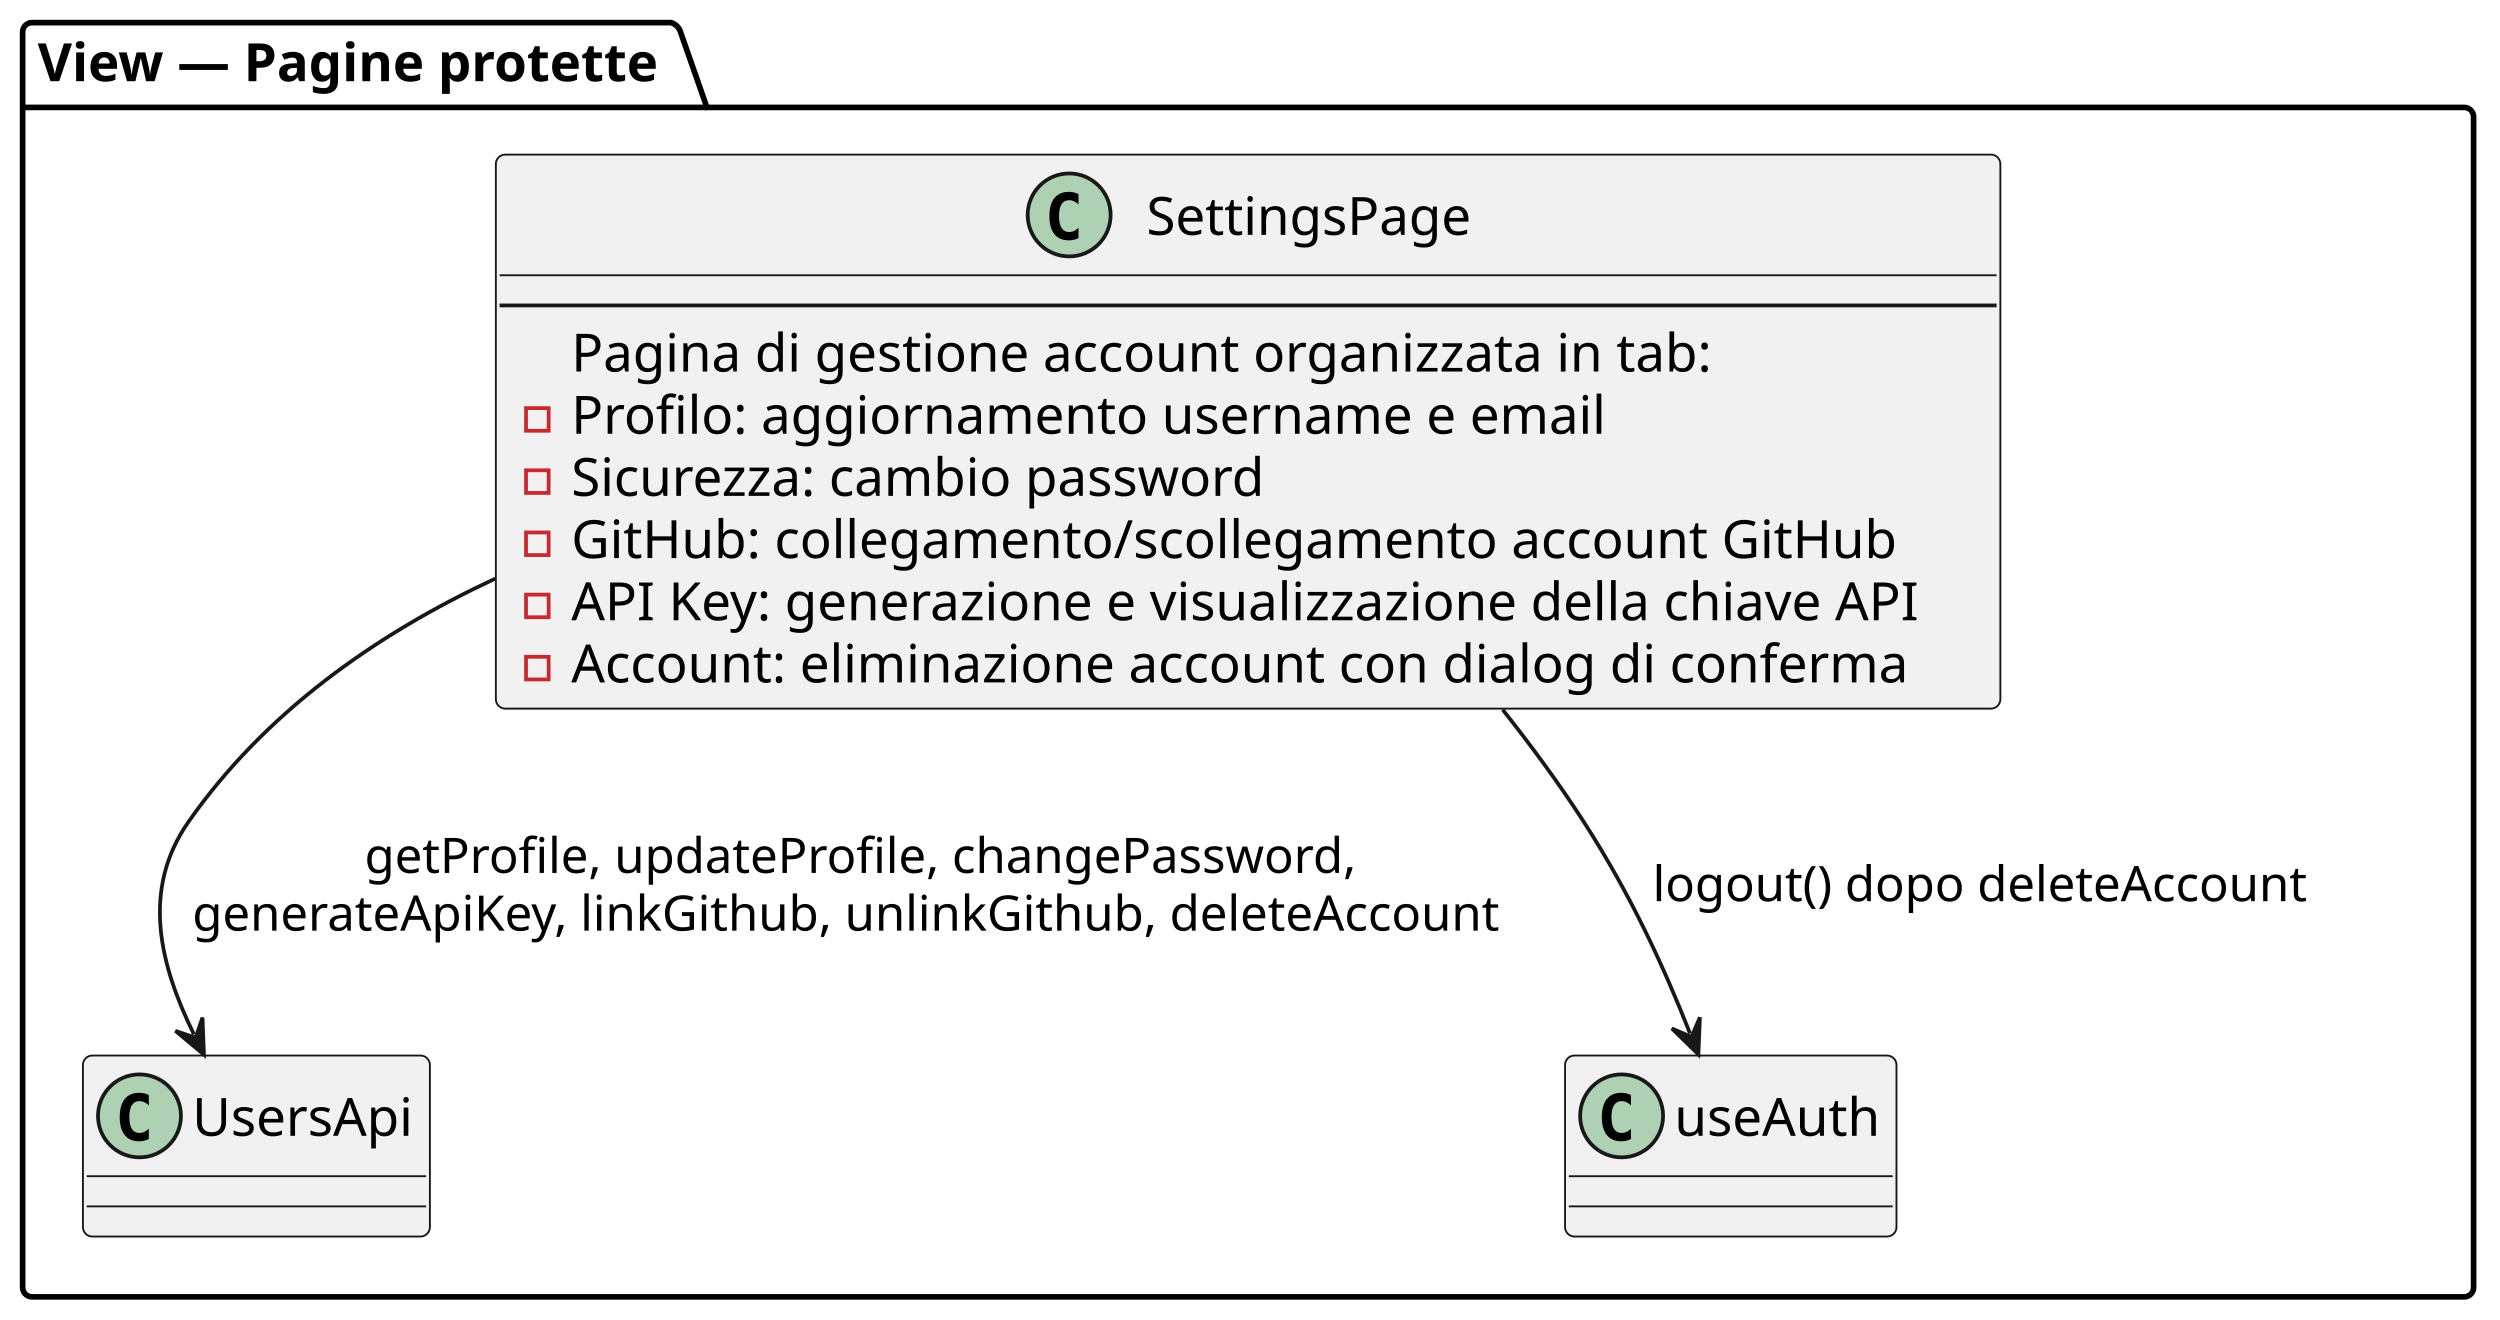
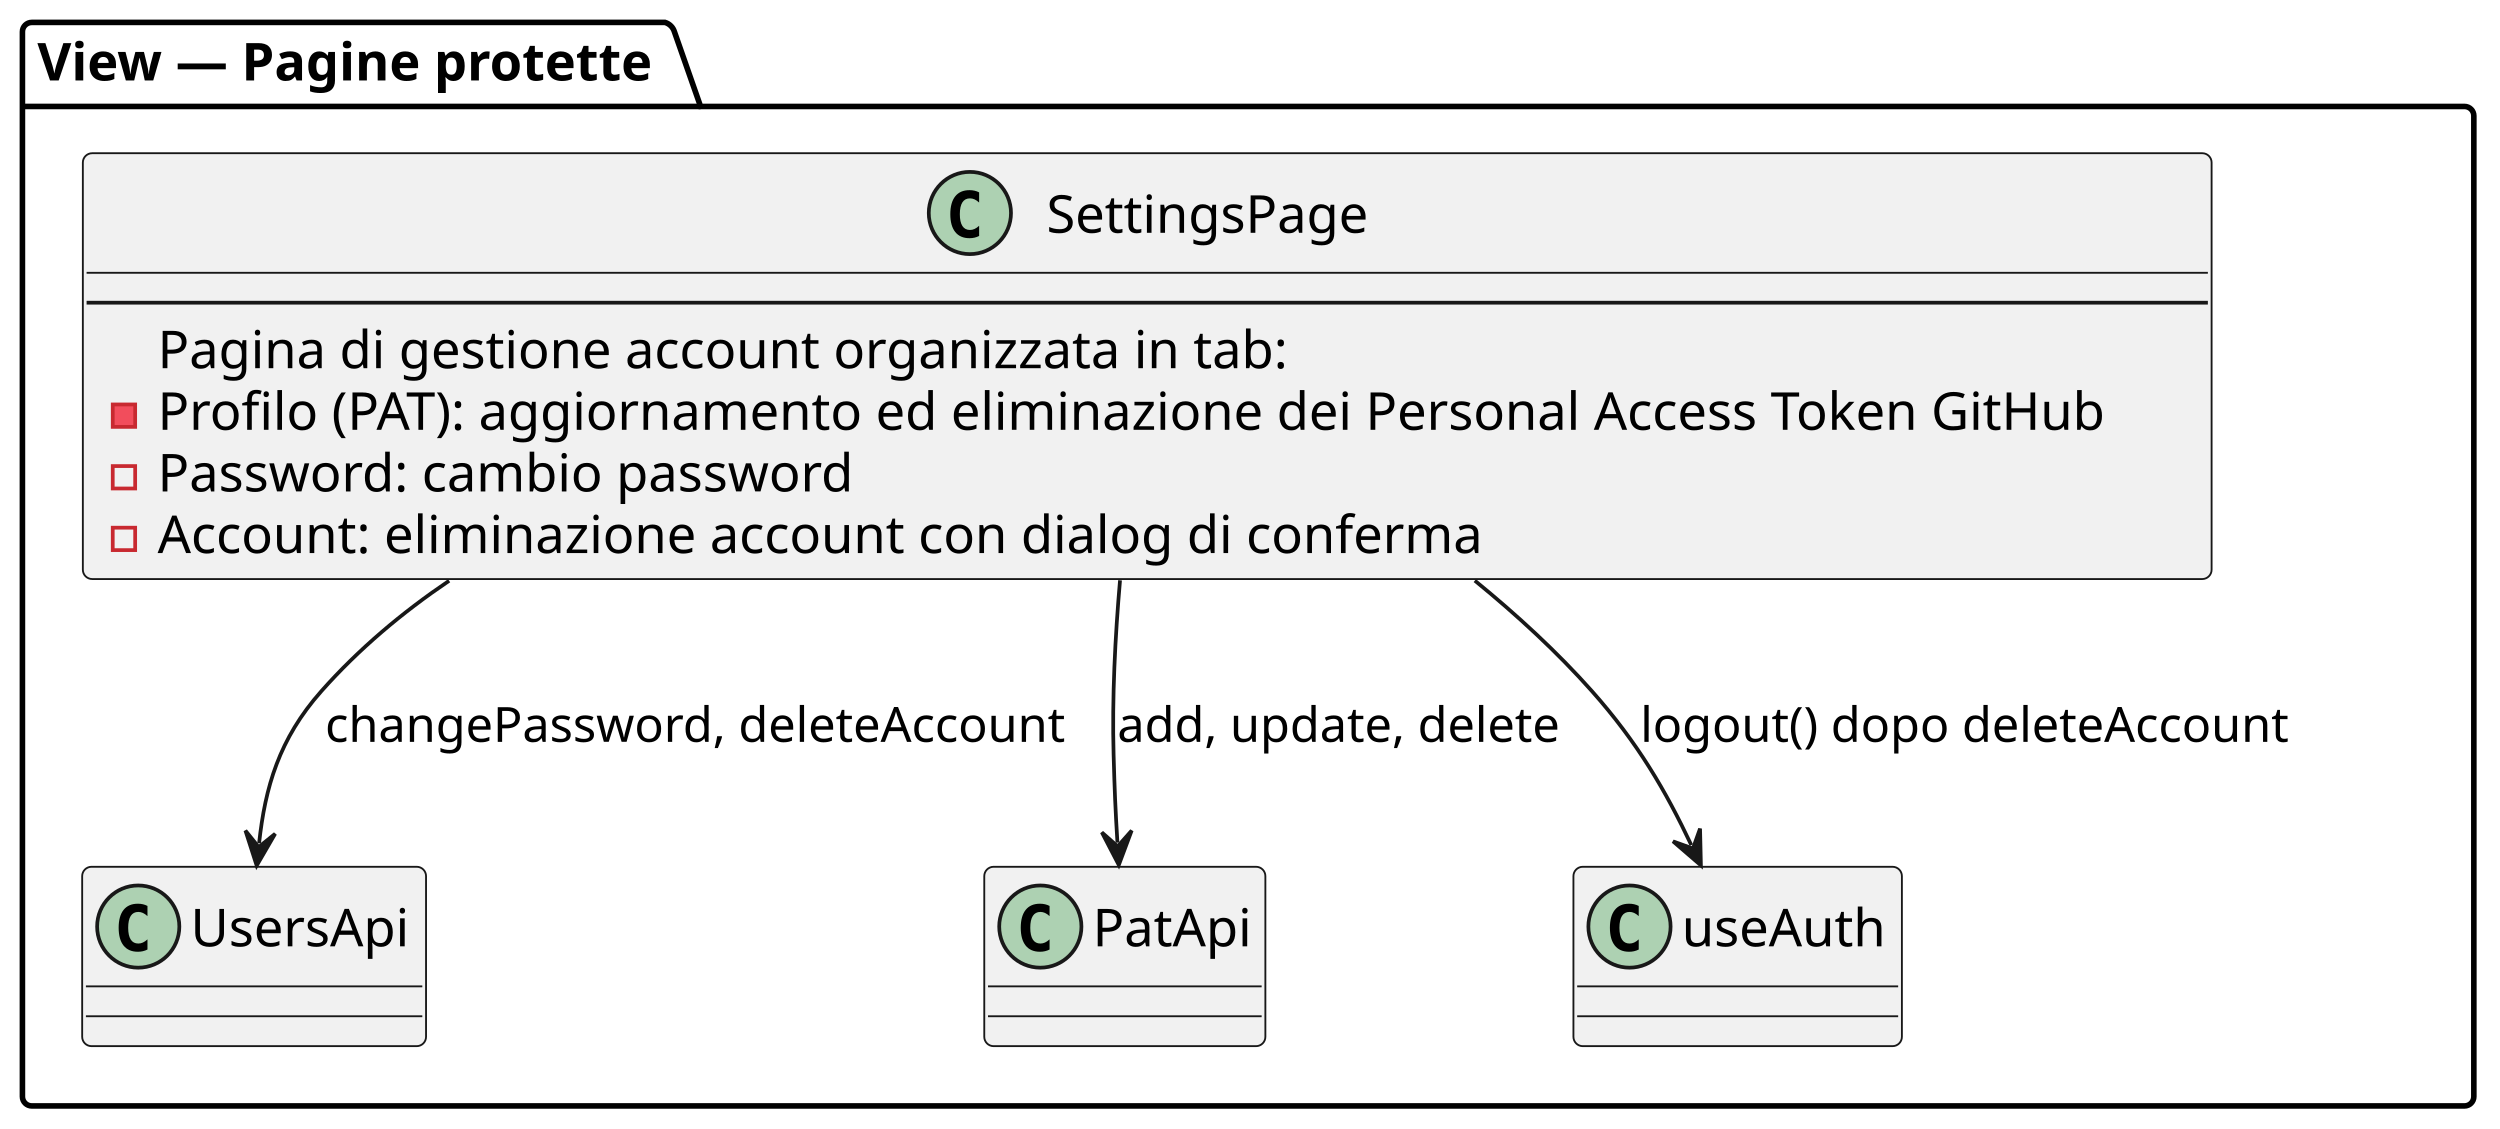
- <svg xmlns="http://www.w3.org/2000/svg" contentStyleType="text/css" data-diagram-type="CLASS" height="350px" preserveAspectRatio="none" style="width:663px;height:350px;background:#FFFFFF;" version="1.1" viewBox="0 0 663 350" width="663px" zoomAndPan="magnify">
+ <svg xmlns="http://www.w3.org/2000/svg" contentStyleType="text/css" data-diagram-type="CLASS" height="302px" preserveAspectRatio="none" style="width:669px;height:302px;background:#FFFFFF;" version="1.1" viewBox="0 0 669 302" width="669px" zoomAndPan="magnify">
  <defs />
  <g>
    <g class="cluster" data-qualified-name="View . Pagine protette" data-source-line="1" id="ent0002">
-       <path d="M8.5,6 L177.972,6 A3.75,3.75 0 0 1 180.472,8.5 L187.472,28.488 L653.5,28.488 A2.5,2.5 0 0 1 656,30.988 L656,341.43 A2.5,2.5 0 0 1 653.5,343.93 L8.5,343.93 A2.5,2.5 0 0 1 6,341.43 L6,8.5 A2.5,2.5 0 0 1 8.5,6" fill="none" style="stroke:#000000;stroke-width:1.5;" />
+       <path d="M8.5,6 L177.972,6 A3.75,3.75 0 0 1 180.472,8.5 L187.472,28.488 L659.5,28.488 A2.5,2.5 0 0 1 662,30.988 L662,293.45 A2.5,2.5 0 0 1 659.5,295.95 L8.5,295.95 A2.5,2.5 0 0 1 6,293.45 L6,8.5 A2.5,2.5 0 0 1 8.5,6" fill="none" style="stroke:#000000;stroke-width:1.5;" />
      <line style="stroke:#000000;stroke-width:1.5;" x1="6" x2="187.472" y1="28.488" y2="28.488" />
      <text fill="#000000" font-family="sans-serif" font-size="14" font-weight="bold" lengthAdjust="spacing" textLength="168.472" x="10" y="21.535">View — Pagine protette</text>
    </g>
    <g class="entity" data-qualified-name="View . Pagine protette.SettingsPage" data-source-line="2" id="ent0003">
-       <rect fill="#F1F1F1" height="146.93" rx="2.5" ry="2.5" style="stroke:#181818;stroke-width:0.5;" width="398.996" x="131.5" y="41" />
-       <ellipse cx="283.541" cy="57" fill="#ADD1B2" rx="11" ry="11" style="stroke:#181818;stroke-width:1;" />
-       <path d="M286.015,63.143 Q285.434,63.442 284.794,63.591 Q284.155,63.741 283.45,63.741 Q280.943,63.741 279.623,62.089 Q278.303,60.437 278.303,57.316 Q278.303,54.187 279.623,52.535 Q280.943,50.883 283.45,50.883 Q284.155,50.883 284.803,51.032 Q285.45,51.182 286.015,51.48 L286.015,54.203 Q285.384,53.622 284.79,53.352 Q284.197,53.083 283.566,53.083 Q282.221,53.083 281.536,54.149 Q280.852,55.216 280.852,57.316 Q280.852,59.408 281.536,60.474 Q282.221,61.541 283.566,61.541 Q284.197,61.541 284.79,61.271 Q285.384,61.002 286.015,60.42 Z " fill="#000000" />
-       <text fill="#000000" font-family="sans-serif" font-size="14" lengthAdjust="spacing" textLength="86.413" x="304.041" y="62.291">SettingsPage</text>
-       <line style="stroke:#181818;stroke-width:0.5;" x1="132.5" x2="529.496" y1="73" y2="73" />
-       <line style="stroke:#181818;stroke-width:1;" x1="132.5" x2="529.496" y1="81" y2="81" />
-       <text fill="#000000" font-family="sans-serif" font-size="14" lengthAdjust="spacing" textLength="314.644" x="151.5" y="98.535">Pagina di gestione account organizzata in tab:</text>
+       <rect fill="#F1F1F1" height="113.953" rx="2.5" ry="2.5" style="stroke:#181818;stroke-width:0.5;" width="569.655" x="22.17" y="41" />
+       <ellipse cx="259.541" cy="57" fill="#ADD1B2" rx="11" ry="11" style="stroke:#181818;stroke-width:1;" />
+       <path d="M262.014,63.143 Q261.433,63.442 260.794,63.591 Q260.155,63.741 259.449,63.741 Q256.942,63.741 255.623,62.089 Q254.303,60.437 254.303,57.316 Q254.303,54.187 255.623,52.535 Q256.942,50.883 259.449,50.883 Q260.155,50.883 260.802,51.032 Q261.45,51.182 262.014,51.48 L262.014,54.203 Q261.383,53.622 260.79,53.352 Q260.196,53.083 259.565,53.083 Q258.221,53.083 257.536,54.149 Q256.851,55.216 256.851,57.316 Q256.851,59.408 257.536,60.474 Q258.221,61.541 259.565,61.541 Q260.196,61.541 260.79,61.271 Q261.383,61.002 262.014,60.42 Z " fill="#000000" />
+       <text fill="#000000" font-family="sans-serif" font-size="14" lengthAdjust="spacing" textLength="86.413" x="280.041" y="62.291">SettingsPage</text>
+       <line style="stroke:#181818;stroke-width:0.5;" x1="23.17" x2="590.825" y1="73" y2="73" />
+       <line style="stroke:#181818;stroke-width:1;" x1="23.17" x2="590.825" y1="81" y2="81" />
+       <text fill="#000000" font-family="sans-serif" font-size="14" lengthAdjust="spacing" textLength="314.644" x="42.17" y="98.535">Pagina di gestione account organizzata in tab:</text>
+       <g data-visibility-modifier="PRIVATE_METHOD">
+         <rect fill="#F24D5C" height="6" style="stroke:#C82930;stroke-width:1;" width="6" x="30.17" y="108.232" />
+       </g>
+       <text fill="#000000" font-family="sans-serif" font-size="14" lengthAdjust="spacing" textLength="543.655" x="42.17" y="115.023">Profilo (PAT): aggiornamento ed eliminazione dei Personal Access Token GitHub</text>
      <g data-visibility-modifier="PRIVATE_FIELD">
-         <rect fill="none" height="6" style="stroke:#C82930;stroke-width:1;" width="6" x="139.5" y="108.232" />
+         <rect fill="none" height="6" style="stroke:#C82930;stroke-width:1;" width="6" x="30.17" y="124.721" />
      </g>
-       <text fill="#000000" font-family="sans-serif" font-size="14" lengthAdjust="spacing" textLength="280.574" x="151.5" y="115.023">Profilo: aggiornamento username e email</text>
+       <text fill="#000000" font-family="sans-serif" font-size="14" lengthAdjust="spacing" textLength="191.133" x="42.17" y="131.512">Password: cambio password</text>
      <g data-visibility-modifier="PRIVATE_FIELD">
-         <rect fill="none" height="6" style="stroke:#C82930;stroke-width:1;" width="6" x="139.5" y="124.721" />
+         <rect fill="none" height="6" style="stroke:#C82930;stroke-width:1;" width="6" x="30.17" y="141.209" />
      </g>
-       <text fill="#000000" font-family="sans-serif" font-size="14" lengthAdjust="spacing" textLength="192.22" x="151.5" y="131.512">Sicurezza: cambio password</text>
-       <g data-visibility-modifier="PRIVATE_FIELD">
-         <rect fill="none" height="6" style="stroke:#C82930;stroke-width:1;" width="6" x="139.5" y="141.209" />
-       </g>
-       <text fill="#000000" font-family="sans-serif" font-size="14" lengthAdjust="spacing" textLength="362.899" x="151.5" y="148">GitHub: collegamento/scollegamento account GitHub</text>
-       <g data-visibility-modifier="PRIVATE_FIELD">
-         <rect fill="none" height="6" style="stroke:#C82930;stroke-width:1;" width="6" x="139.5" y="157.697" />
-       </g>
-       <text fill="#000000" font-family="sans-serif" font-size="14" lengthAdjust="spacing" textLength="372.996" x="151.5" y="164.488">API Key: generazione e visualizzazione della chiave API</text>
-       <g data-visibility-modifier="PRIVATE_FIELD">
-         <rect fill="none" height="6" style="stroke:#C82930;stroke-width:1;" width="6" x="139.5" y="174.185" />
-       </g>
-       <text fill="#000000" font-family="sans-serif" font-size="14" lengthAdjust="spacing" textLength="369.318" x="151.5" y="180.977">Account: eliminazione account con dialog di conferma</text>
+       <text fill="#000000" font-family="sans-serif" font-size="14" lengthAdjust="spacing" textLength="369.318" x="42.17" y="148">Account: eliminazione account con dialog di conferma</text>
    </g>
-     <g class="entity" data-qualified-name="View . Pagine protette.UsersApi" data-source-line="12" id="ent0004">
-       <rect fill="#F1F1F1" height="48" rx="2.5" ry="2.5" style="stroke:#181818;stroke-width:0.5;" width="92.019" x="21.99" y="279.93" />
-       <ellipse cx="36.99" cy="295.93" fill="#ADD1B2" rx="11" ry="11" style="stroke:#181818;stroke-width:1;" />
-       <path d="M39.463,302.073 Q38.882,302.372 38.243,302.521 Q37.604,302.671 36.898,302.671 Q34.391,302.671 33.072,301.019 Q31.752,299.367 31.752,296.246 Q31.752,293.116 33.072,291.465 Q34.391,289.813 36.898,289.813 Q37.604,289.813 38.251,289.962 Q38.899,290.112 39.463,290.411 L39.463,293.133 Q38.832,292.552 38.239,292.282 Q37.645,292.012 37.014,292.012 Q35.67,292.012 34.985,293.079 Q34.3,294.146 34.3,296.246 Q34.3,298.338 34.985,299.404 Q35.67,300.471 37.014,300.471 Q37.645,300.471 38.239,300.201 Q38.832,299.932 39.463,299.35 Z " fill="#000000" />
-       <text fill="#000000" font-family="sans-serif" font-size="14" lengthAdjust="spacing" textLength="60.02" x="50.99" y="301.221">UsersApi</text>
-       <line style="stroke:#181818;stroke-width:0.5;" x1="22.99" x2="113.01" y1="311.93" y2="311.93" />
-       <line style="stroke:#181818;stroke-width:0.5;" x1="22.99" x2="113.01" y1="319.93" y2="319.93" />
+     <g class="entity" data-qualified-name="View . Pagine protette.UsersApi" data-source-line="10" id="ent0004">
+       <rect fill="#F1F1F1" height="48" rx="2.5" ry="2.5" style="stroke:#181818;stroke-width:0.5;" width="92.019" x="21.99" y="231.95" />
+       <ellipse cx="36.99" cy="247.95" fill="#ADD1B2" rx="11" ry="11" style="stroke:#181818;stroke-width:1;" />
+       <path d="M39.463,254.093 Q38.882,254.392 38.243,254.541 Q37.604,254.691 36.898,254.691 Q34.391,254.691 33.072,253.039 Q31.752,251.387 31.752,248.266 Q31.752,245.137 33.072,243.485 Q34.391,241.833 36.898,241.833 Q37.604,241.833 38.251,241.982 Q38.899,242.132 39.463,242.43 L39.463,245.153 Q38.832,244.572 38.239,244.302 Q37.645,244.032 37.014,244.032 Q35.67,244.032 34.985,245.099 Q34.3,246.166 34.3,248.266 Q34.3,250.358 34.985,251.424 Q35.67,252.491 37.014,252.491 Q37.645,252.491 38.239,252.221 Q38.832,251.952 39.463,251.37 Z " fill="#000000" />
+       <text fill="#000000" font-family="sans-serif" font-size="14" lengthAdjust="spacing" textLength="60.02" x="50.99" y="253.241">UsersApi</text>
+       <line style="stroke:#181818;stroke-width:0.5;" x1="22.99" x2="113.01" y1="263.95" y2="263.95" />
+       <line style="stroke:#181818;stroke-width:0.5;" x1="22.99" x2="113.01" y1="271.95" y2="271.95" />
    </g>
-     <g class="entity" data-qualified-name="View . Pagine protette.useAuth" data-source-line="13" id="ent0006">
-       <rect fill="#F1F1F1" height="48" rx="2.5" ry="2.5" style="stroke:#181818;stroke-width:0.5;" width="87.897" x="415.05" y="279.93" />
-       <ellipse cx="430.05" cy="295.93" fill="#ADD1B2" rx="11" ry="11" style="stroke:#181818;stroke-width:1;" />
-       <path d="M432.523,302.073 Q431.942,302.372 431.303,302.521 Q430.664,302.671 429.958,302.671 Q427.451,302.671 426.132,301.019 Q424.812,299.367 424.812,296.246 Q424.812,293.116 426.132,291.465 Q427.451,289.813 429.958,289.813 Q430.664,289.813 431.311,289.962 Q431.959,290.112 432.523,290.411 L432.523,293.133 Q431.892,292.552 431.299,292.282 Q430.705,292.012 430.074,292.012 Q428.73,292.012 428.045,293.079 Q427.36,294.146 427.36,296.246 Q427.36,298.338 428.045,299.404 Q428.73,300.471 430.074,300.471 Q430.705,300.471 431.299,300.201 Q431.892,299.932 432.523,299.35 Z " fill="#000000" />
-       <text fill="#000000" font-family="sans-serif" font-size="14" lengthAdjust="spacing" textLength="55.898" x="444.05" y="301.221">useAuth</text>
-       <line style="stroke:#181818;stroke-width:0.5;" x1="416.05" x2="501.947" y1="311.93" y2="311.93" />
-       <line style="stroke:#181818;stroke-width:0.5;" x1="416.05" x2="501.947" y1="319.93" y2="319.93" />
+     <g class="entity" data-qualified-name="View . Pagine protette.PatApi" data-source-line="11" id="ent0006">
+       <rect fill="#F1F1F1" height="48" rx="2.5" ry="2.5" style="stroke:#181818;stroke-width:0.5;" width="75.224" x="263.39" y="231.95" />
+       <ellipse cx="278.39" cy="247.95" fill="#ADD1B2" rx="11" ry="11" style="stroke:#181818;stroke-width:1;" />
+       <path d="M280.863,254.093 Q280.282,254.392 279.643,254.541 Q279.004,254.691 278.298,254.691 Q275.791,254.691 274.471,253.039 Q273.152,251.387 273.152,248.266 Q273.152,245.137 274.471,243.485 Q275.791,241.833 278.298,241.833 Q279.004,241.833 279.651,241.982 Q280.299,242.132 280.863,242.43 L280.863,245.153 Q280.232,244.572 279.639,244.302 Q279.045,244.032 278.414,244.032 Q277.07,244.032 276.385,245.099 Q275.7,246.166 275.7,248.266 Q275.7,250.358 276.385,251.424 Q277.07,252.491 278.414,252.491 Q279.045,252.491 279.639,252.221 Q280.232,251.952 280.863,251.37 Z " fill="#000000" />
+       <text fill="#000000" font-family="sans-serif" font-size="14" lengthAdjust="spacing" textLength="43.224" x="292.39" y="253.241">PatApi</text>
+       <line style="stroke:#181818;stroke-width:0.5;" x1="264.39" x2="337.614" y1="263.95" y2="263.95" />
+       <line style="stroke:#181818;stroke-width:0.5;" x1="264.39" x2="337.614" y1="271.95" y2="271.95" />
    </g>
-     <g class="link" data-entity-1="ent0003" data-entity-2="ent0004" data-link-type="dependency" data-source-line="12" id="lnk5">
-       <path codeLine="12" d="M131.35,153.44 C99.35,168.36 70.17,189.11 50,217.93 C37.29,236.1 42.466,256.044 51.436,274.314" fill="none" id="SettingsPage-to-UsersApi" style="stroke:#181818;stroke-width:1;" />
-       <polygon fill="#181818" points="54.08,279.7,53.704,269.858,51.876,275.212,46.523,273.384,54.08,279.7" style="stroke:#181818;stroke-width:1;" />
-       <text fill="#000000" font-family="sans-serif" font-size="13" lengthAdjust="spacing" textLength="268.995" x="96.671" y="231.498">getProfile, updateProfile, changePassword,</text>
-       <text fill="#000000" font-family="sans-serif" font-size="13" lengthAdjust="spacing" textLength="360.337" x="51" y="246.809">generateApiKey, linkGithub, unlinkGithub, deleteAccount</text>
+     <g class="entity" data-qualified-name="View . Pagine protette.useAuth" data-source-line="12" id="ent0008">
+       <rect fill="#F1F1F1" height="48" rx="2.5" ry="2.5" style="stroke:#181818;stroke-width:0.5;" width="87.897" x="421.05" y="231.95" />
+       <ellipse cx="436.05" cy="247.95" fill="#ADD1B2" rx="11" ry="11" style="stroke:#181818;stroke-width:1;" />
+       <path d="M438.523,254.093 Q437.942,254.392 437.303,254.541 Q436.664,254.691 435.958,254.691 Q433.451,254.691 432.132,253.039 Q430.812,251.387 430.812,248.266 Q430.812,245.137 432.132,243.485 Q433.451,241.833 435.958,241.833 Q436.664,241.833 437.311,241.982 Q437.959,242.132 438.523,242.43 L438.523,245.153 Q437.892,244.572 437.299,244.302 Q436.705,244.032 436.074,244.032 Q434.73,244.032 434.045,245.099 Q433.36,246.166 433.36,248.266 Q433.36,250.358 434.045,251.424 Q434.73,252.491 436.074,252.491 Q436.705,252.491 437.299,252.221 Q437.892,251.952 438.523,251.37 Z " fill="#000000" />
+       <text fill="#000000" font-family="sans-serif" font-size="14" lengthAdjust="spacing" textLength="55.898" x="450.05" y="253.241">useAuth</text>
+       <line style="stroke:#181818;stroke-width:0.5;" x1="422.05" x2="507.947" y1="263.95" y2="263.95" />
+       <line style="stroke:#181818;stroke-width:0.5;" x1="422.05" x2="507.947" y1="271.95" y2="271.95" />
    </g>
-     <g class="link" data-entity-1="ent0003" data-entity-2="ent0006" data-link-type="dependency" data-source-line="13" id="lnk7">
-       <path codeLine="13" d="M398.51,188.21 C406.18,197.89 413.55,207.93 420,217.93 C432.67,237.58 441.22,256.442 448.2,274.062" fill="none" id="SettingsPage-to-useAuth" style="stroke:#181818;stroke-width:1;" />
-       <polygon fill="#181818" points="450.41,279.64,450.814,269.799,448.568,274.991,443.377,272.746,450.41,279.64" style="stroke:#181818;stroke-width:1;" />
-       <text fill="#000000" font-family="sans-serif" font-size="13" lengthAdjust="spacing" textLength="179.582" x="438.27" y="238.998">logout() dopo deleteAccount</text>
+     <g class="link" data-entity-1="ent0003" data-entity-2="ent0004" data-link-type="dependency" data-source-line="10" id="lnk5">
+       <path codeLine="10" d="M120.19,155.41 C107.59,163.93 95.97,173.71 86,184.95 C74.67,197.72 70.942,210.704 69.332,225.674" fill="none" id="SettingsPage-to-UsersApi" style="stroke:#181818;stroke-width:1;" />
+       <polygon fill="#181818" points="68.69,231.64,73.629,223.119,69.225,226.669,65.675,222.264,68.69,231.64" style="stroke:#181818;stroke-width:1;" />
+       <text fill="#000000" font-family="sans-serif" font-size="13" lengthAdjust="spacing" textLength="202.471" x="87" y="198.518">changePassword, deleteAccount</text>
+     </g>
+     <g class="link" data-entity-1="ent0003" data-entity-2="ent0006" data-link-type="dependency" data-source-line="11" id="lnk7">
+       <path codeLine="11" d="M299.72,155.29 C298.41,170.42 297.57,186.79 298,201.95 C298.27,211.62 298.466,216.291 299.026,225.491" fill="none" id="SettingsPage-to-PatApi" style="stroke:#181818;stroke-width:1;" />
+       <polygon fill="#181818" points="299.39,231.48,302.836,222.254,299.086,226.489,294.851,222.74,299.39,231.48" style="stroke:#181818;stroke-width:1;" />
+       <text fill="#000000" font-family="sans-serif" font-size="13" lengthAdjust="spacing" textLength="122.243" x="299" y="198.518">add, update, delete</text>
+     </g>
+     <g class="link" data-entity-1="ent0003" data-entity-2="ent0008" data-link-type="dependency" data-source-line="12" id="lnk9">
+       <path codeLine="12" d="M394.66,155.37 C405.88,164.53 416.69,174.47 426,184.95 C438.29,198.78 445.779,211.704 452.599,226.154" fill="none" id="SettingsPage-to-useAuth" style="stroke:#181818;stroke-width:1;" />
+       <polygon fill="#181818" points="455.16,231.58,454.936,221.734,453.026,227.058,447.701,225.148,455.16,231.58" style="stroke:#181818;stroke-width:1;" />
+       <text fill="#000000" font-family="sans-serif" font-size="13" lengthAdjust="spacing" textLength="179.582" x="438.93" y="198.518">logout() dopo deleteAccount</text>
    </g>
  </g>
</svg>
